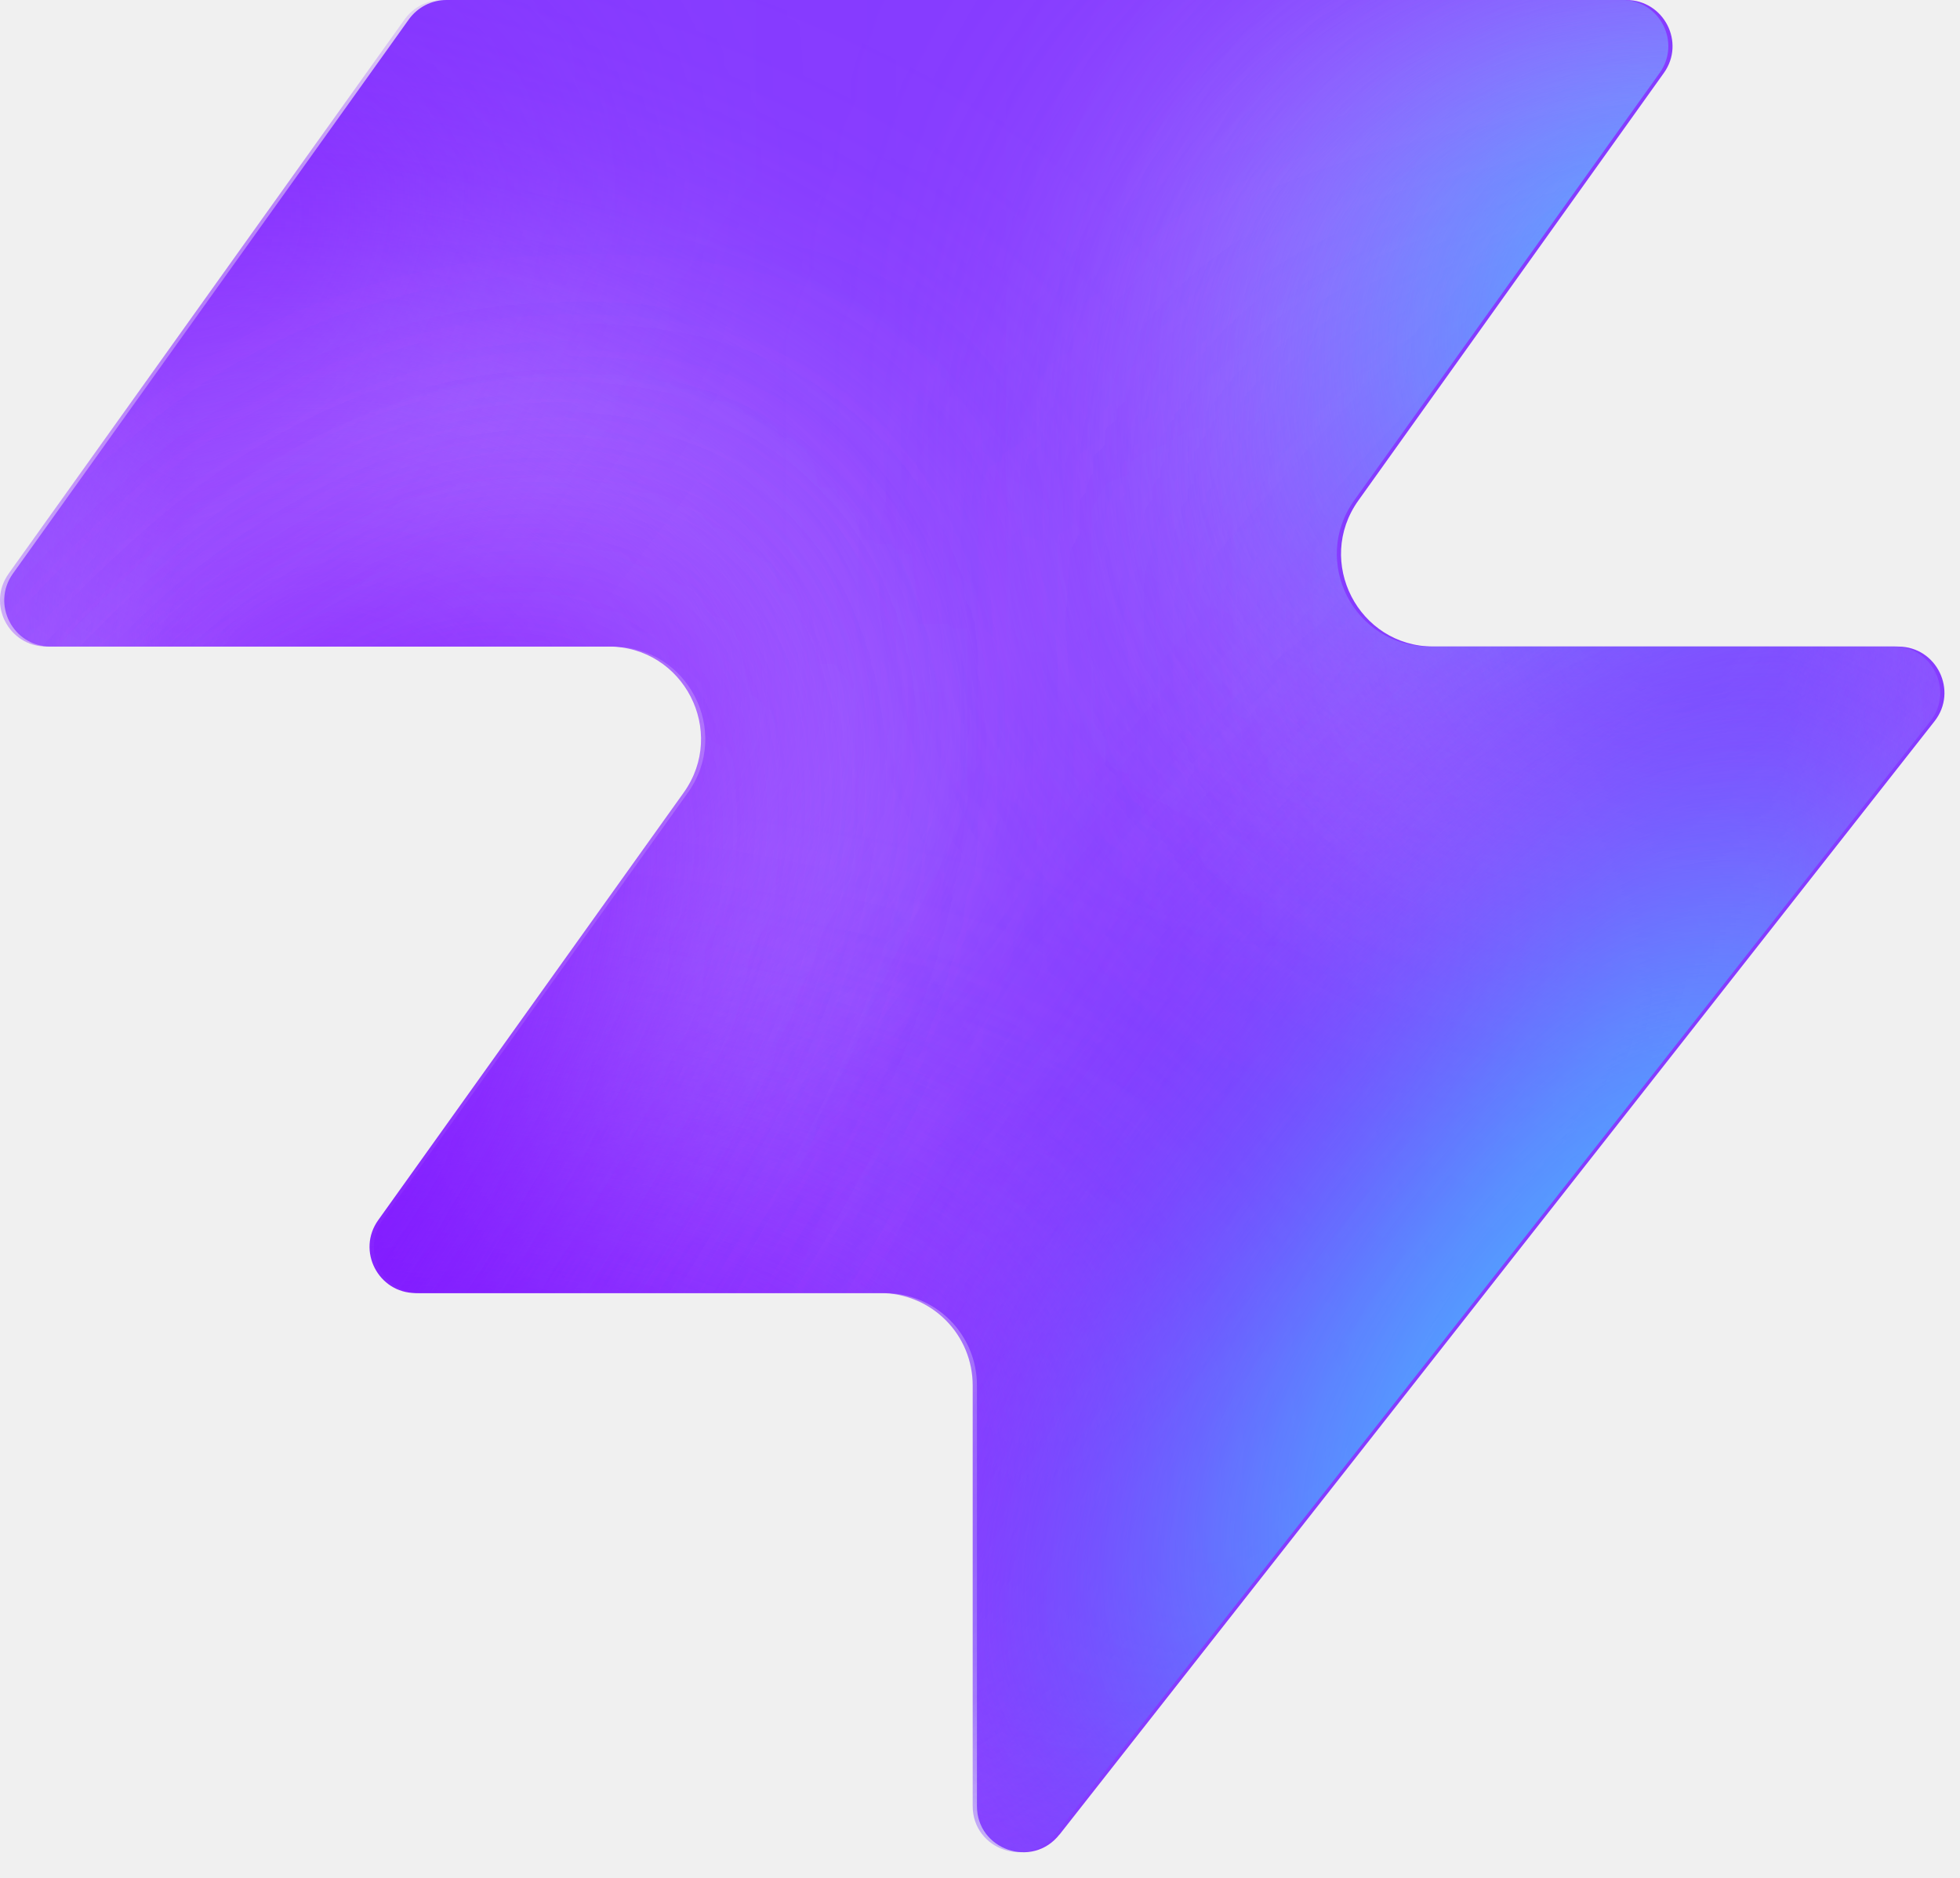
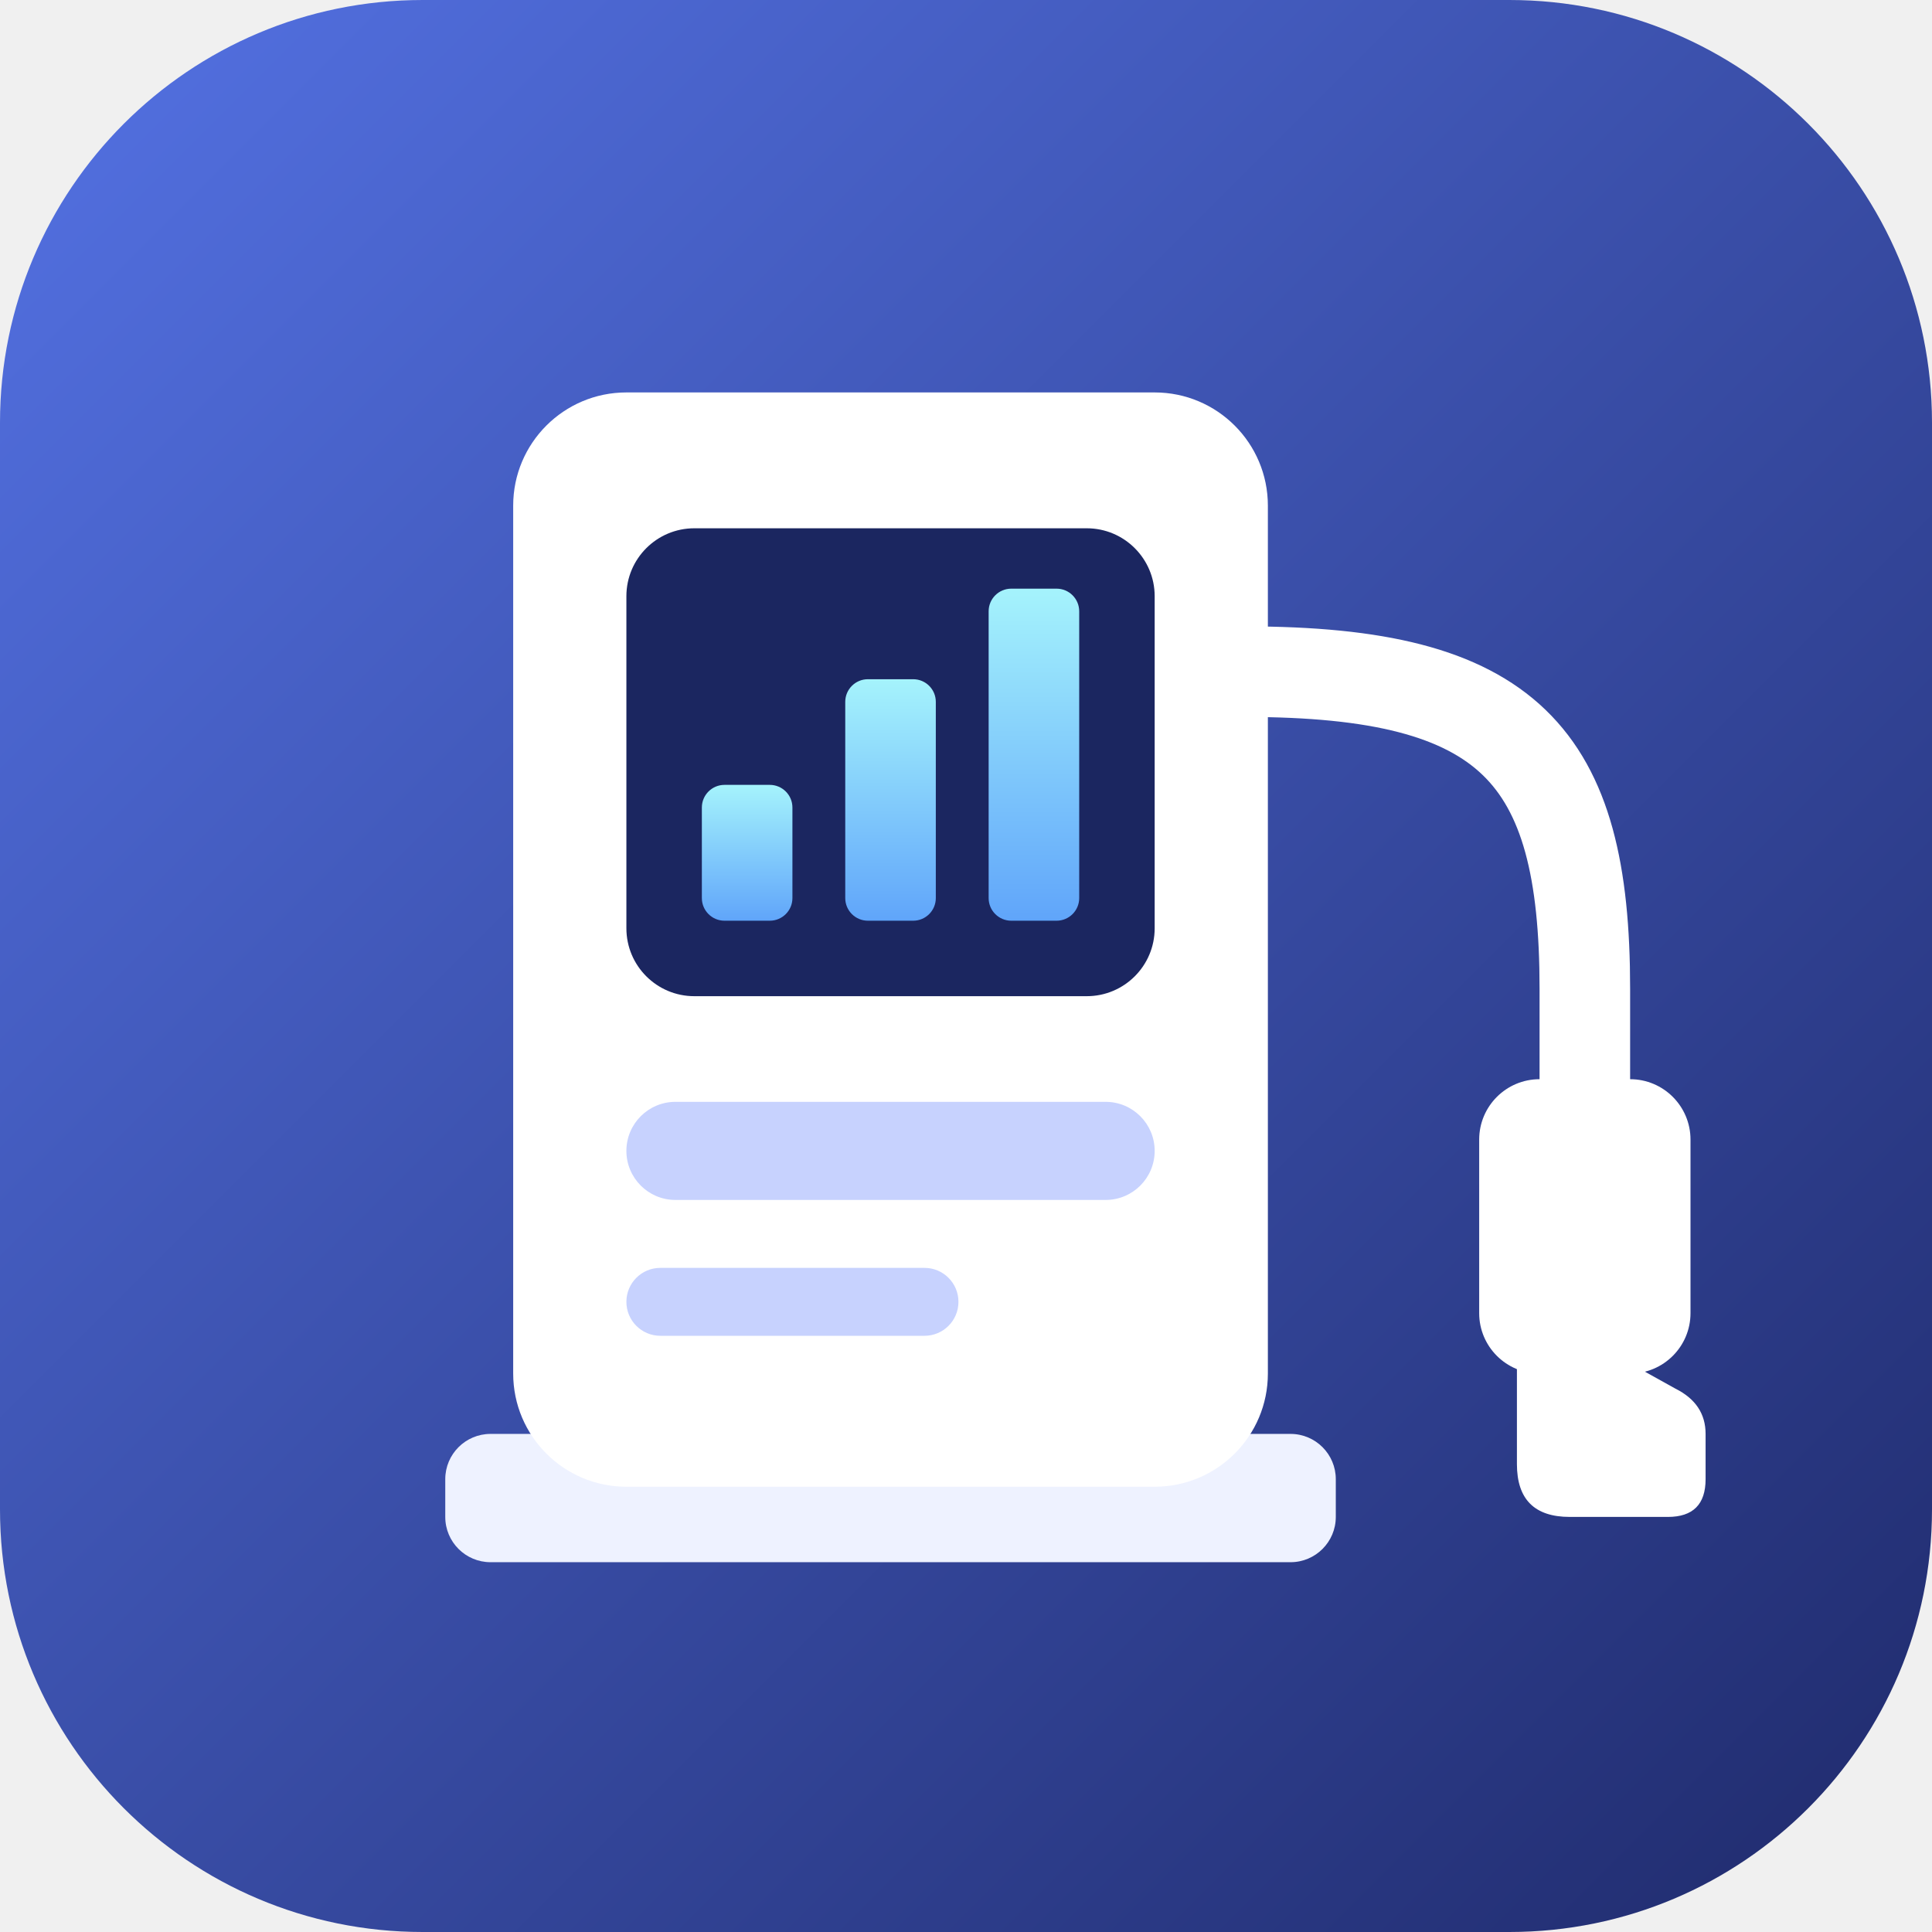
- <svg xmlns="http://www.w3.org/2000/svg" width="48" height="46" fill="none" viewBox="0 0 48 46">
-   <path fill="#863bff" d="M25.946 44.938c-.664.845-2.021.375-2.021-.698V33.937a2.26 2.26 0 0 0-2.262-2.262H10.287c-.92 0-1.456-1.04-.92-1.788l7.48-10.471c1.07-1.497 0-3.578-1.842-3.578H1.237c-.92 0-1.456-1.04-.92-1.788L10.013.474c.214-.297.556-.474.92-.474h28.894c.92 0 1.456 1.04.92 1.788l-7.48 10.471c-1.07 1.498 0 3.579 1.842 3.579h11.377c.943 0 1.473 1.088.89 1.83L25.947 44.94z" style="fill:#863bff;fill:color(display-p3 .525 .23 1);fill-opacity:1" />
-   <mask id="a" width="48" height="46" x="0" y="0" maskUnits="userSpaceOnUse" style="mask-type:alpha">
-     <path fill="#000" d="M25.842 44.938c-.664.844-2.021.375-2.021-.698V33.937a2.26 2.26 0 0 0-2.262-2.262H10.183c-.92 0-1.456-1.04-.92-1.788l7.48-10.471c1.07-1.498 0-3.579-1.842-3.579H1.133c-.92 0-1.456-1.04-.92-1.787L9.91.473c.214-.297.556-.474.92-.474h28.894c.92 0 1.456 1.04.92 1.788l-7.48 10.471c-1.07 1.498 0 3.578 1.842 3.578h11.377c.943 0 1.473 1.088.89 1.832L25.843 44.94z" style="fill:#000;fill-opacity:1" />
-   </mask>
-   <g mask="url(#a)">
-     <g filter="url(#b)">
-       <ellipse cx="5.508" cy="14.704" fill="#ede6ff" rx="5.508" ry="14.704" style="fill:#ede6ff;fill:color(display-p3 .927 .903 1);fill-opacity:1" transform="matrix(.00324 1 1 -.00324 -4.47 31.516)" />
-     </g>
-     <g filter="url(#c)">
-       <ellipse cx="10.399" cy="29.851" fill="#ede6ff" rx="10.399" ry="29.851" style="fill:#ede6ff;fill:color(display-p3 .927 .903 1);fill-opacity:1" transform="matrix(.00324 1 1 -.00324 -39.328 7.883)" />
-     </g>
-     <g filter="url(#d)">
-       <ellipse cx="5.508" cy="30.487" fill="#7e14ff" rx="5.508" ry="30.487" style="fill:#7e14ff;fill:color(display-p3 .492 .077 1);fill-opacity:1" transform="rotate(89.814 -25.913 -14.639)scale(1 -1)" />
-     </g>
-     <g filter="url(#e)">
-       <ellipse cx="5.508" cy="30.599" fill="#7e14ff" rx="5.508" ry="30.599" style="fill:#7e14ff;fill:color(display-p3 .492 .077 1);fill-opacity:1" transform="rotate(89.814 -32.644 -3.334)scale(1 -1)" />
-     </g>
-     <g filter="url(#f)">
-       <ellipse cx="5.508" cy="30.599" fill="#7e14ff" rx="5.508" ry="30.599" style="fill:#7e14ff;fill:color(display-p3 .492 .077 1);fill-opacity:1" transform="matrix(.00324 1 1 -.00324 -34.34 30.47)" />
-     </g>
-     <g filter="url(#g)">
-       <ellipse cx="14.072" cy="22.078" fill="#ede6ff" rx="14.072" ry="22.078" style="fill:#ede6ff;fill:color(display-p3 .927 .903 1);fill-opacity:1" transform="rotate(93.35 24.506 48.493)scale(-1 1)" />
-     </g>
-     <g filter="url(#h)">
-       <ellipse cx="3.47" cy="21.501" fill="#7e14ff" rx="3.47" ry="21.501" style="fill:#7e14ff;fill:color(display-p3 .492 .077 1);fill-opacity:1" transform="rotate(89.009 28.708 47.59)scale(-1 1)" />
-     </g>
-     <g filter="url(#i)">
-       <ellipse cx="3.47" cy="21.501" fill="#7e14ff" rx="3.47" ry="21.501" style="fill:#7e14ff;fill:color(display-p3 .492 .077 1);fill-opacity:1" transform="rotate(89.009 28.708 47.59)scale(-1 1)" />
-     </g>
-     <g filter="url(#j)">
-       <ellipse cx=".387" cy="8.972" fill="#7e14ff" rx="4.407" ry="29.108" style="fill:#7e14ff;fill:color(display-p3 .492 .077 1);fill-opacity:1" transform="rotate(39.51 .387 8.972)" />
-     </g>
-     <g filter="url(#k)">
-       <ellipse cx="47.523" cy="-6.092" fill="#7e14ff" rx="4.407" ry="29.108" style="fill:#7e14ff;fill:color(display-p3 .492 .077 1);fill-opacity:1" transform="rotate(37.892 47.523 -6.092)" />
-     </g>
-     <g filter="url(#l)">
-       <ellipse cx="41.412" cy="6.333" fill="#47bfff" rx="5.971" ry="9.665" style="fill:#47bfff;fill:color(display-p3 .28 .748 1);fill-opacity:1" transform="rotate(37.892 41.412 6.333)" />
-     </g>
-     <g filter="url(#m)">
-       <ellipse cx="-1.879" cy="38.332" fill="#7e14ff" rx="4.407" ry="29.108" style="fill:#7e14ff;fill:color(display-p3 .492 .077 1);fill-opacity:1" transform="rotate(37.892 -1.88 38.332)" />
-     </g>
-     <g filter="url(#n)">
-       <ellipse cx="-1.879" cy="38.332" fill="#7e14ff" rx="4.407" ry="29.108" style="fill:#7e14ff;fill:color(display-p3 .492 .077 1);fill-opacity:1" transform="rotate(37.892 -1.88 38.332)" />
-     </g>
-     <g filter="url(#o)">
-       <ellipse cx="35.651" cy="29.907" fill="#7e14ff" rx="4.407" ry="29.108" style="fill:#7e14ff;fill:color(display-p3 .492 .077 1);fill-opacity:1" transform="rotate(37.892 35.651 29.907)" />
-     </g>
-     <g filter="url(#p)">
-       <ellipse cx="38.418" cy="32.4" fill="#47bfff" rx="5.971" ry="15.297" style="fill:#47bfff;fill:color(display-p3 .28 .748 1);fill-opacity:1" transform="rotate(37.892 38.418 32.4)" />
-     </g>
-   </g>
+ <svg xmlns="http://www.w3.org/2000/svg" viewBox="0 0 512 512" width="512" height="512">
  <defs>
-     <filter id="b" width="60.045" height="41.654" x="-19.77" y="16.149" color-interpolation-filters="sRGB" filterUnits="userSpaceOnUse">
-       <feFlood flood-opacity="0" result="BackgroundImageFix" />
-       <feBlend in="SourceGraphic" in2="BackgroundImageFix" result="shape" />
-       <feGaussianBlur result="effect1_foregroundBlur_2002_17158" stdDeviation="7.659" />
-     </filter>
-     <filter id="c" width="90.34" height="51.437" x="-54.613" y="-7.533" color-interpolation-filters="sRGB" filterUnits="userSpaceOnUse">
-       <feFlood flood-opacity="0" result="BackgroundImageFix" />
-       <feBlend in="SourceGraphic" in2="BackgroundImageFix" result="shape" />
-       <feGaussianBlur result="effect1_foregroundBlur_2002_17158" stdDeviation="7.659" />
-     </filter>
-     <filter id="d" width="79.355" height="29.4" x="-49.64" y="2.03" color-interpolation-filters="sRGB" filterUnits="userSpaceOnUse">
-       <feFlood flood-opacity="0" result="BackgroundImageFix" />
-       <feBlend in="SourceGraphic" in2="BackgroundImageFix" result="shape" />
-       <feGaussianBlur result="effect1_foregroundBlur_2002_17158" stdDeviation="4.596" />
-     </filter>
-     <filter id="e" width="79.579" height="29.4" x="-45.045" y="20.029" color-interpolation-filters="sRGB" filterUnits="userSpaceOnUse">
-       <feFlood flood-opacity="0" result="BackgroundImageFix" />
-       <feBlend in="SourceGraphic" in2="BackgroundImageFix" result="shape" />
-       <feGaussianBlur result="effect1_foregroundBlur_2002_17158" stdDeviation="4.596" />
-     </filter>
-     <filter id="f" width="79.579" height="29.4" x="-43.513" y="21.178" color-interpolation-filters="sRGB" filterUnits="userSpaceOnUse">
-       <feFlood flood-opacity="0" result="BackgroundImageFix" />
-       <feBlend in="SourceGraphic" in2="BackgroundImageFix" result="shape" />
-       <feGaussianBlur result="effect1_foregroundBlur_2002_17158" stdDeviation="4.596" />
-     </filter>
-     <filter id="g" width="74.749" height="58.852" x="15.756" y="-17.901" color-interpolation-filters="sRGB" filterUnits="userSpaceOnUse">
-       <feFlood flood-opacity="0" result="BackgroundImageFix" />
-       <feBlend in="SourceGraphic" in2="BackgroundImageFix" result="shape" />
-       <feGaussianBlur result="effect1_foregroundBlur_2002_17158" stdDeviation="7.659" />
-     </filter>
-     <filter id="h" width="61.377" height="25.362" x="23.548" y="2.284" color-interpolation-filters="sRGB" filterUnits="userSpaceOnUse">
-       <feFlood flood-opacity="0" result="BackgroundImageFix" />
-       <feBlend in="SourceGraphic" in2="BackgroundImageFix" result="shape" />
-       <feGaussianBlur result="effect1_foregroundBlur_2002_17158" stdDeviation="4.596" />
-     </filter>
-     <filter id="i" width="61.377" height="25.362" x="23.548" y="2.284" color-interpolation-filters="sRGB" filterUnits="userSpaceOnUse">
-       <feFlood flood-opacity="0" result="BackgroundImageFix" />
-       <feBlend in="SourceGraphic" in2="BackgroundImageFix" result="shape" />
-       <feGaussianBlur result="effect1_foregroundBlur_2002_17158" stdDeviation="4.596" />
-     </filter>
-     <filter id="j" width="56.045" height="63.649" x="-27.636" y="-22.853" color-interpolation-filters="sRGB" filterUnits="userSpaceOnUse">
-       <feFlood flood-opacity="0" result="BackgroundImageFix" />
-       <feBlend in="SourceGraphic" in2="BackgroundImageFix" result="shape" />
-       <feGaussianBlur result="effect1_foregroundBlur_2002_17158" stdDeviation="4.596" />
-     </filter>
-     <filter id="k" width="54.814" height="64.646" x="20.116" y="-38.415" color-interpolation-filters="sRGB" filterUnits="userSpaceOnUse">
-       <feFlood flood-opacity="0" result="BackgroundImageFix" />
-       <feBlend in="SourceGraphic" in2="BackgroundImageFix" result="shape" />
-       <feGaussianBlur result="effect1_foregroundBlur_2002_17158" stdDeviation="4.596" />
-     </filter>
-     <filter id="l" width="33.541" height="35.313" x="24.641" y="-11.323" color-interpolation-filters="sRGB" filterUnits="userSpaceOnUse">
-       <feFlood flood-opacity="0" result="BackgroundImageFix" />
-       <feBlend in="SourceGraphic" in2="BackgroundImageFix" result="shape" />
-       <feGaussianBlur result="effect1_foregroundBlur_2002_17158" stdDeviation="4.596" />
-     </filter>
-     <filter id="m" width="54.814" height="64.646" x="-29.286" y="6.009" color-interpolation-filters="sRGB" filterUnits="userSpaceOnUse">
-       <feFlood flood-opacity="0" result="BackgroundImageFix" />
-       <feBlend in="SourceGraphic" in2="BackgroundImageFix" result="shape" />
-       <feGaussianBlur result="effect1_foregroundBlur_2002_17158" stdDeviation="4.596" />
-     </filter>
-     <filter id="n" width="54.814" height="64.646" x="-29.286" y="6.009" color-interpolation-filters="sRGB" filterUnits="userSpaceOnUse">
-       <feFlood flood-opacity="0" result="BackgroundImageFix" />
-       <feBlend in="SourceGraphic" in2="BackgroundImageFix" result="shape" />
-       <feGaussianBlur result="effect1_foregroundBlur_2002_17158" stdDeviation="4.596" />
-     </filter>
-     <filter id="o" width="54.814" height="64.646" x="8.244" y="-2.416" color-interpolation-filters="sRGB" filterUnits="userSpaceOnUse">
-       <feFlood flood-opacity="0" result="BackgroundImageFix" />
-       <feBlend in="SourceGraphic" in2="BackgroundImageFix" result="shape" />
-       <feGaussianBlur result="effect1_foregroundBlur_2002_17158" stdDeviation="4.596" />
-     </filter>
-     <filter id="p" width="39.409" height="43.623" x="18.713" y="10.588" color-interpolation-filters="sRGB" filterUnits="userSpaceOnUse">
-       <feFlood flood-opacity="0" result="BackgroundImageFix" />
-       <feBlend in="SourceGraphic" in2="BackgroundImageFix" result="shape" />
-       <feGaussianBlur result="effect1_foregroundBlur_2002_17158" stdDeviation="4.596" />
-     </filter>
+     <linearGradient id="bg" x1="0" y1="0" x2="1" y2="1">
+       <stop offset="0" stop-color="#5472e4" />
+       <stop offset="1" stop-color="#1f2a6b" />
+     </linearGradient>
+     <linearGradient id="bars" x1="0" y1="1" x2="0" y2="0">
+       <stop offset="0" stop-color="#60a5fa" />
+       <stop offset="1" stop-color="#a5f3fc" />
+     </linearGradient>
  </defs>
+   <rect width="512" height="512" rx="112" fill="url(#bg)" />
+   <rect x="118" y="380" width="236" height="34" rx="12" fill="#eef2ff" />
+   <rect x="136" y="104" width="200" height="290" rx="30" fill="#ffffff" />
+   <rect x="166" y="140" width="140" height="124" rx="18" fill="#1b2660" />
+   <rect x="186" y="208" width="24" height="36" rx="6" fill="url(#bars)" />
+   <rect x="224" y="180" width="24" height="64" rx="6" fill="url(#bars)" />
+   <rect x="262" y="156" width="24" height="88" rx="6" fill="url(#bars)" />
+   <rect x="166" y="292" width="140" height="26" rx="13" fill="#c7d2fe" />
+   <rect x="166" y="336" width="88" height="18" rx="9" fill="#c7d2fe" />
+   <path d="M330 178 C 400 178, 420 200, 420 262 L 420 300" fill="none" stroke="#ffffff" stroke-width="24" stroke-linecap="round" />
+   <rect x="392" y="286" width="56" height="78" rx="16" fill="#ffffff" />
+   <path d="M402 356 L 402 388 Q 402 402 416 402 L 442 402 Q 452 402 452 392 L 452 380 Q 452 372 444 368 L 426 358 Z" fill="#ffffff" />
</svg>
